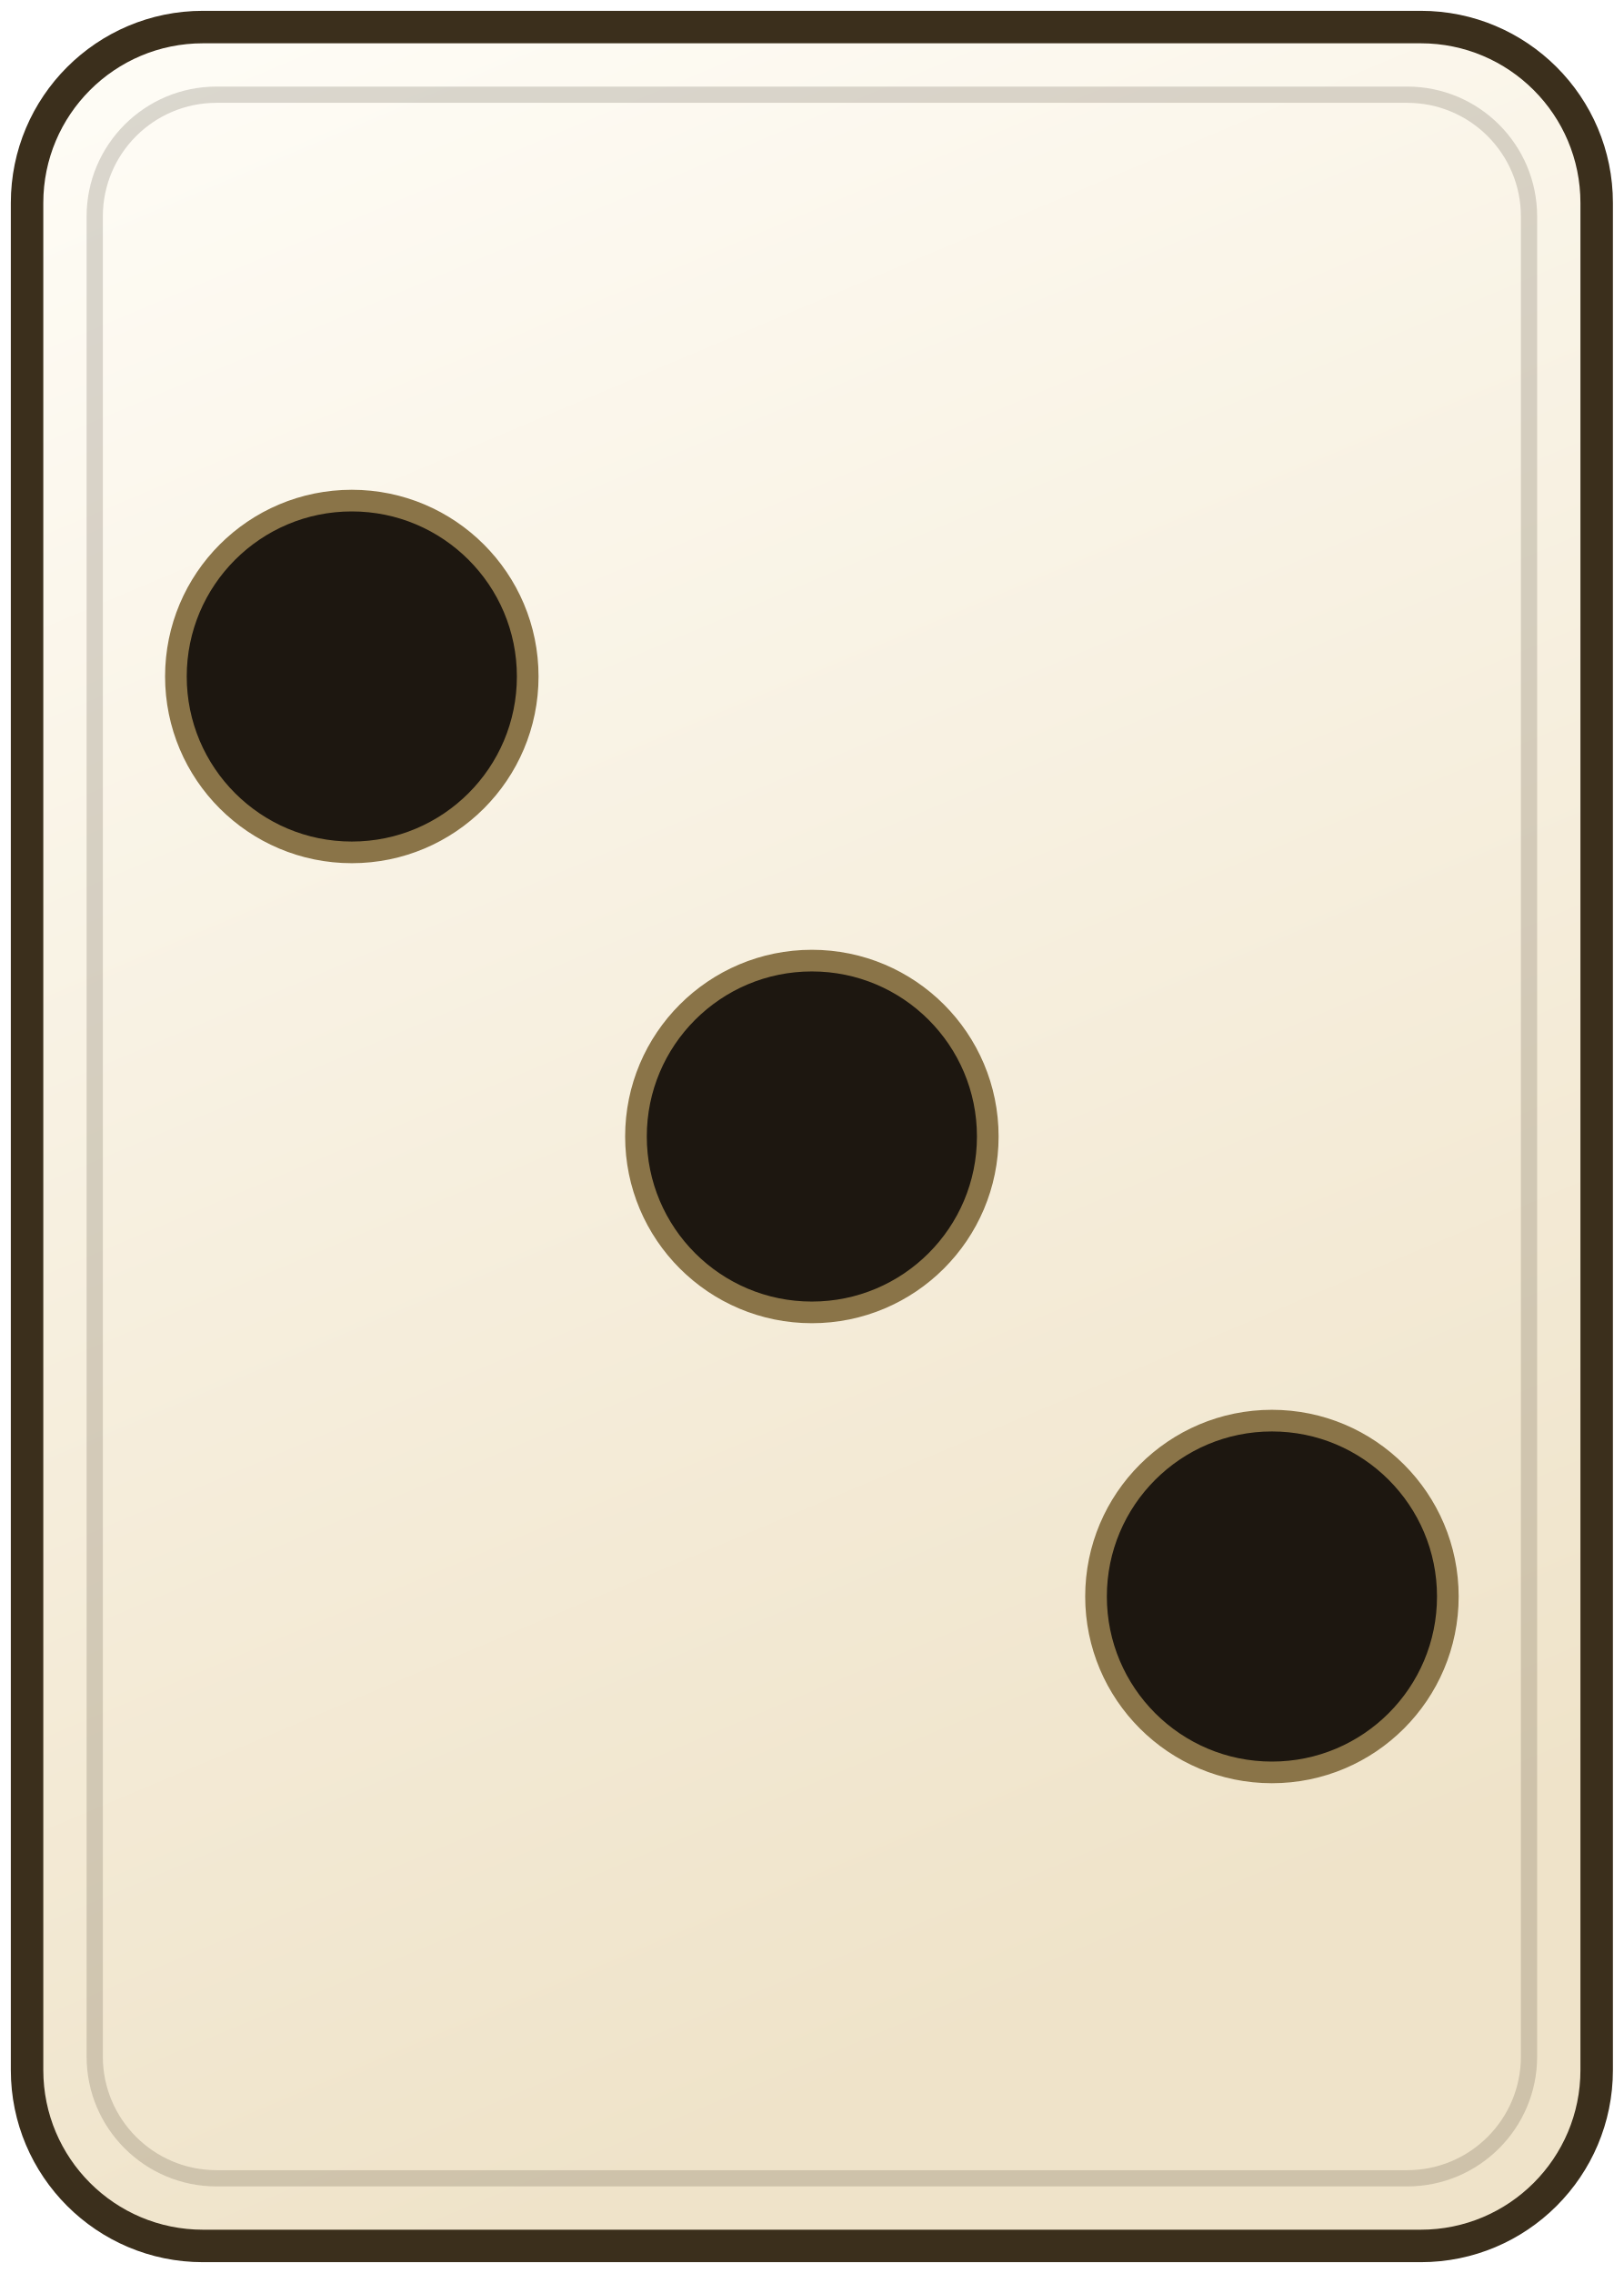
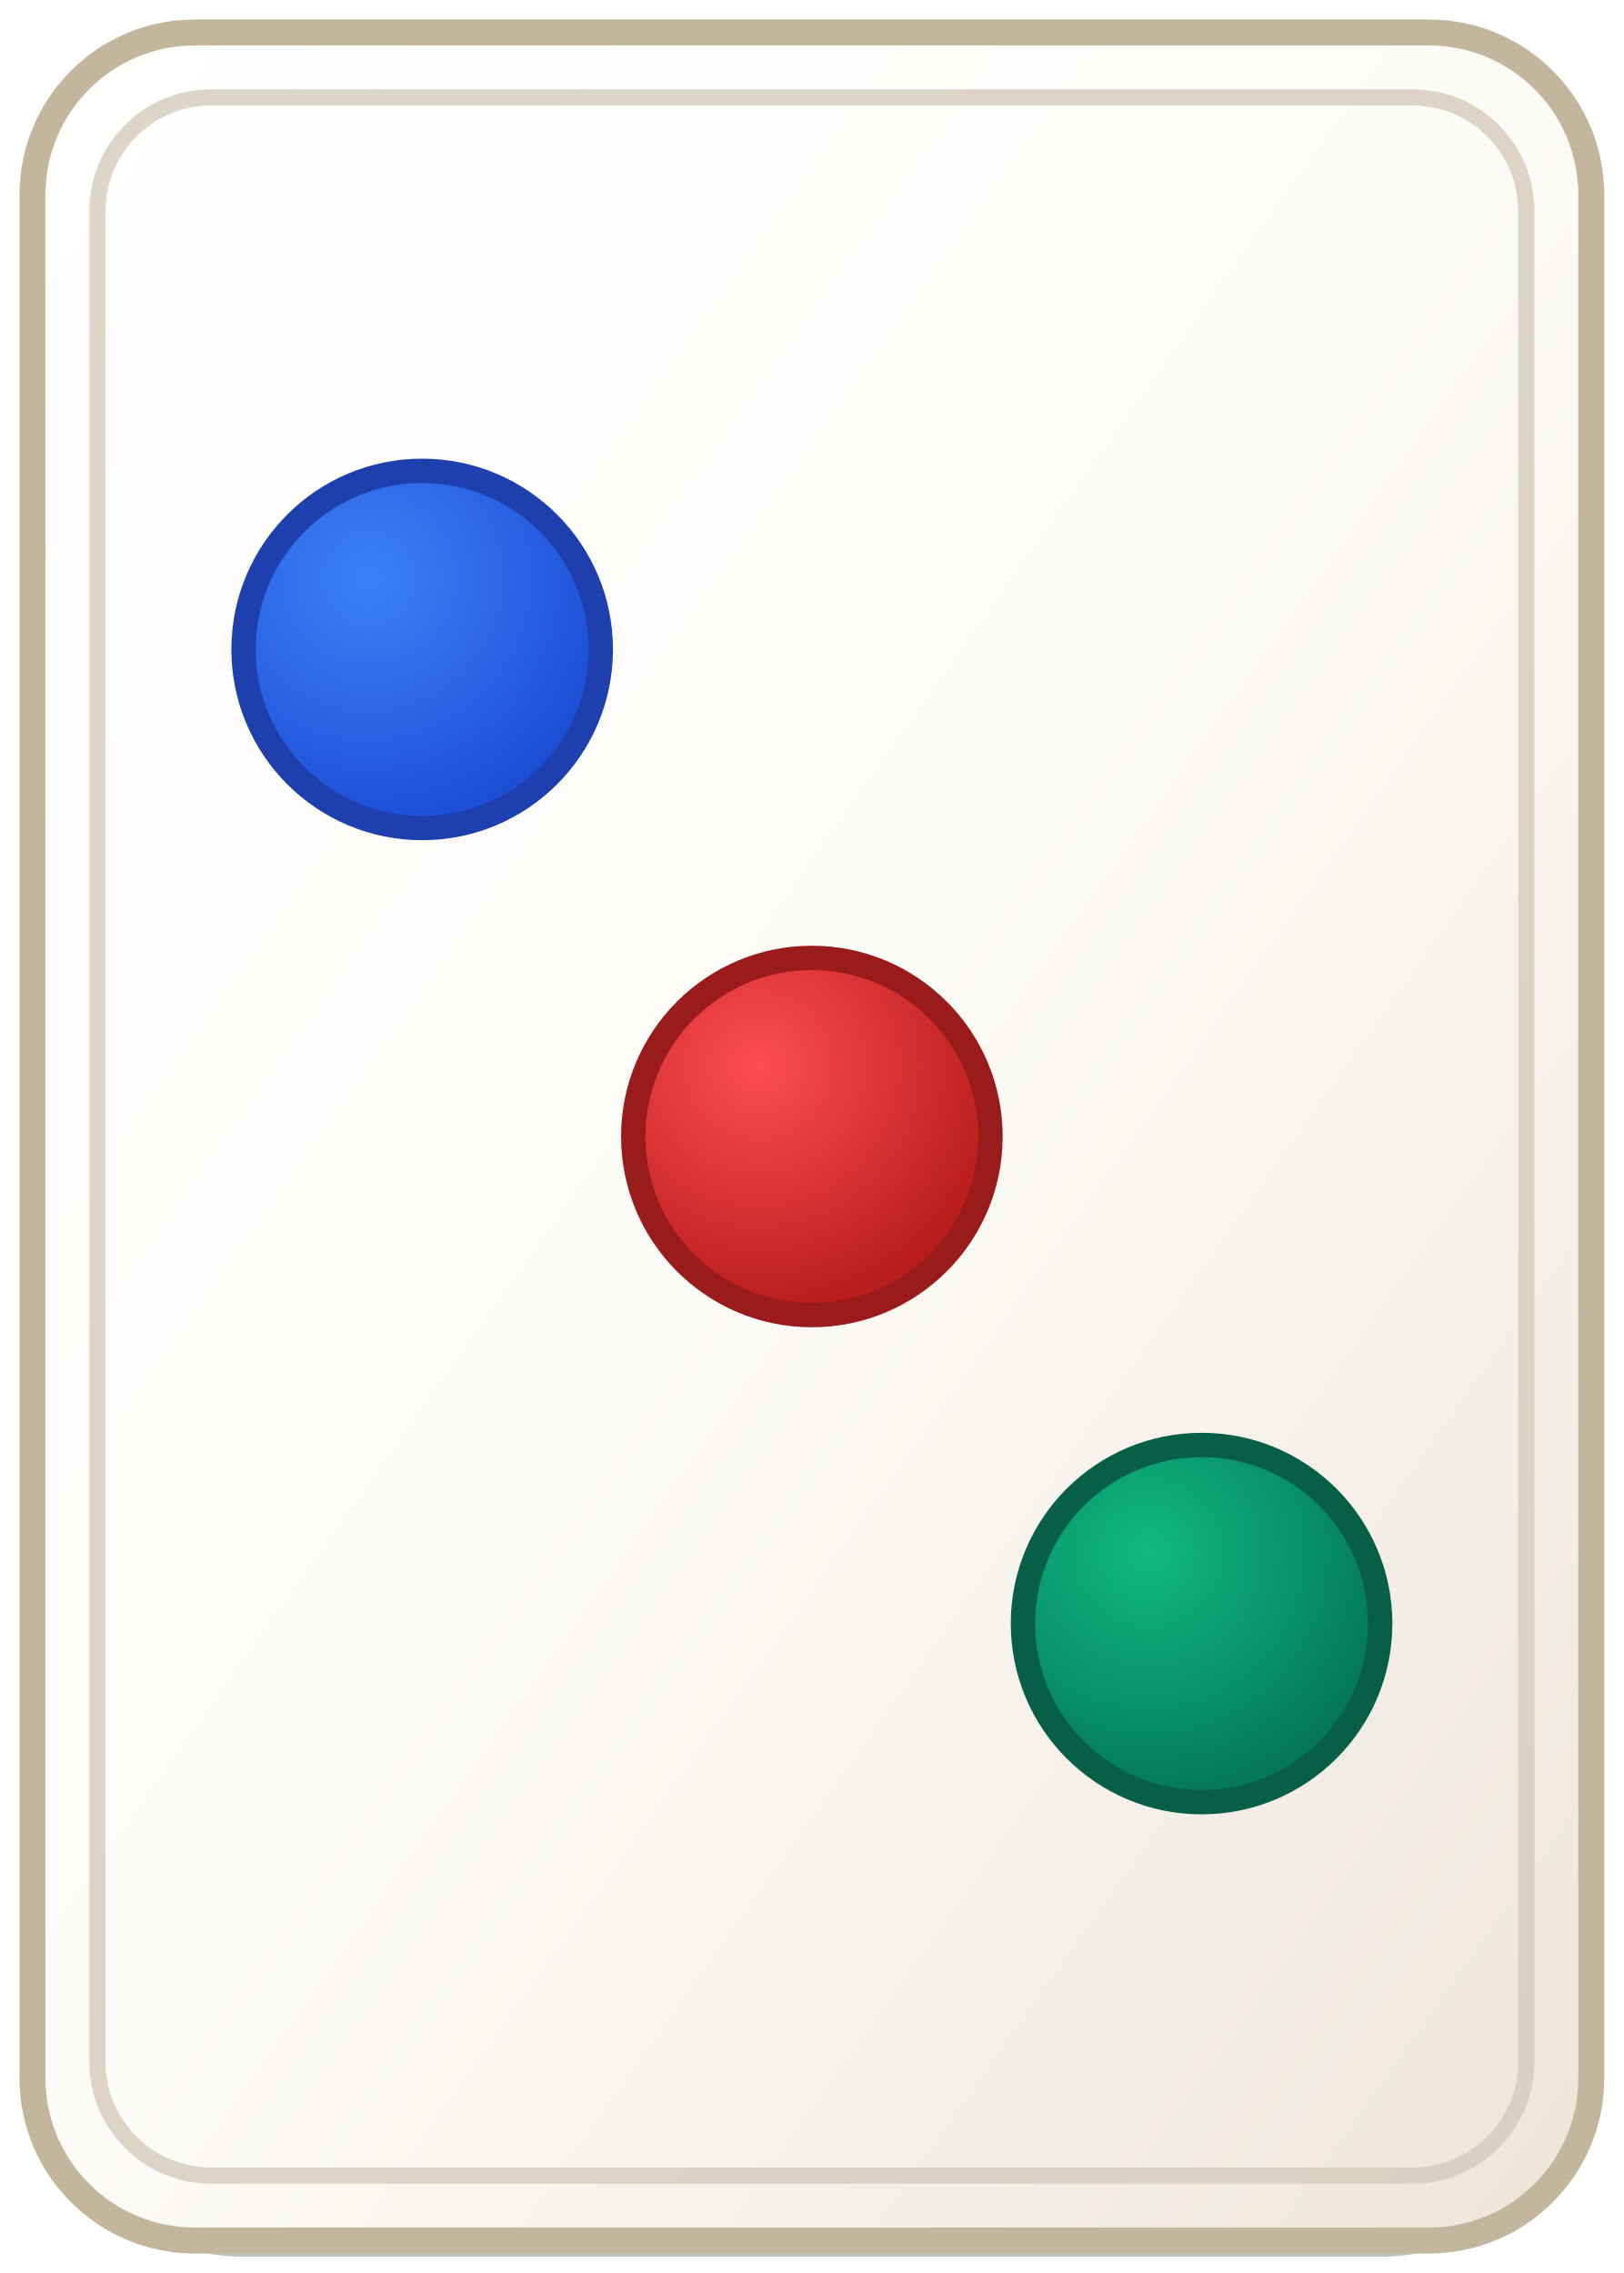
- <svg xmlns="http://www.w3.org/2000/svg" viewBox="0 0 120 168" width="120" height="168">
+ <svg xmlns="http://www.w3.org/2000/svg" viewBox="0 0 100 140" width="100" height="140">
  <defs>
-     <linearGradient id="bone" x1="0" y1="0" x2="0.3" y2="1">
-       <stop offset="0" stop-color="#fffdf7" />
-       <stop offset="1" stop-color="#efe3c9" />
+     <linearGradient id="ivoryGrad" x1="0%" y1="0%" x2="100%" y2="100%">
+       <stop offset="0%" stop-color="#ffffff" />
+       <stop offset="50%" stop-color="#fdfbf7" />
+       <stop offset="100%" stop-color="#ece5d8" />
    </linearGradient>
+     <linearGradient id="jadeGrad" x1="0%" y1="0%" x2="100%" y2="100%">
+       <stop offset="0%" stop-color="#1b5e3a" />
+       <stop offset="100%" stop-color="#0b3820" />
+     </linearGradient>
+     <radialGradient id="dotRed" cx="35%" cy="30%" r="70%">
+       <stop offset="0%" stop-color="#ff4d4f" />
+       <stop offset="100%" stop-color="#b91c1c" />
+     </radialGradient>
+     <radialGradient id="dotGreen" cx="35%" cy="30%" r="70%">
+       <stop offset="0%" stop-color="#10b981" />
+       <stop offset="100%" stop-color="#047857" />
+     </radialGradient>
+     <radialGradient id="dotBlue" cx="35%" cy="30%" r="70%">
+       <stop offset="0%" stop-color="#3b82f6" />
+       <stop offset="100%" stop-color="#1d4ed8" />
+     </radialGradient>
  </defs>
-   <rect x="2" y="2" width="116" height="164" rx="13" fill="url(#bone)" stroke="#3b2f1c" stroke-width="2.4" />
-   <rect x="7" y="7" width="106" height="154" rx="9" fill="none" stroke="#3b2f1c" stroke-opacity="0.18" stroke-width="1.2" />
-   <g>
-     <circle cx="26" cy="50" r="13" fill="#1d1710" stroke="#8a7448" stroke-width="1.6" />
-     <circle cx="60" cy="84" r="13" fill="#1d1710" stroke="#8a7448" stroke-width="1.6" />
-     <circle cx="94" cy="118" r="13" fill="#1d1710" stroke="#8a7448" stroke-width="1.6" />
-   </g>
+   <rect x="3" y="5" width="94" height="134" rx="12" fill="#0b3820" opacity="0.3" />
+   <rect x="2" y="2" width="96" height="136" rx="10" fill="url(#ivoryGrad)" stroke="#c4b59d" stroke-width="1.6" />
+   <rect x="6" y="6" width="88" height="128" rx="7" fill="none" stroke="#d5cbba" stroke-width="1" opacity="0.8" />
+   <circle cx="26" cy="40" r="11" fill="url(#dotBlue)" stroke="#1e40af" stroke-width="1.5" />
+   <circle cx="50" cy="70" r="11" fill="url(#dotRed)" stroke="#991b1b" stroke-width="1.5" />
+   <circle cx="74" cy="100" r="11" fill="url(#dotGreen)" stroke="#065f46" stroke-width="1.5" />
</svg>
